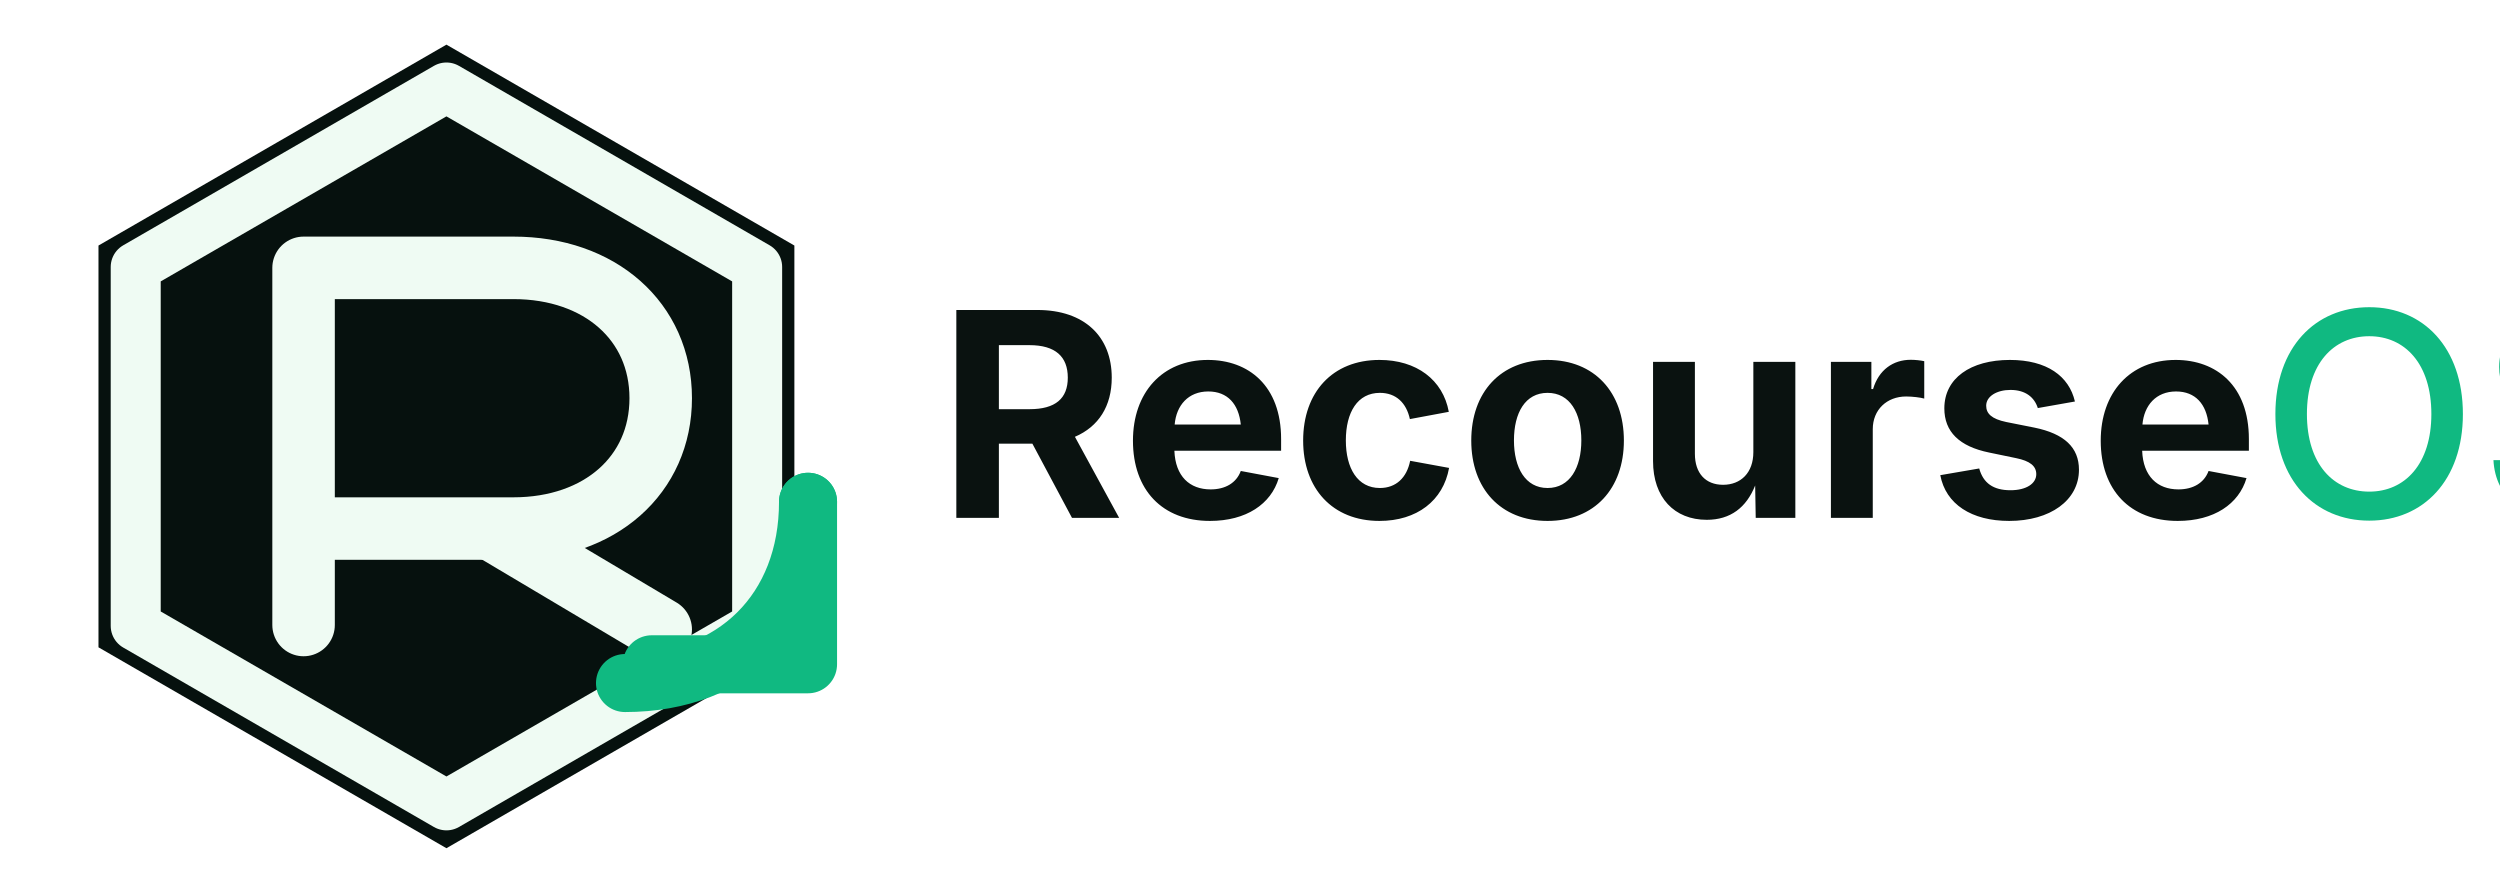
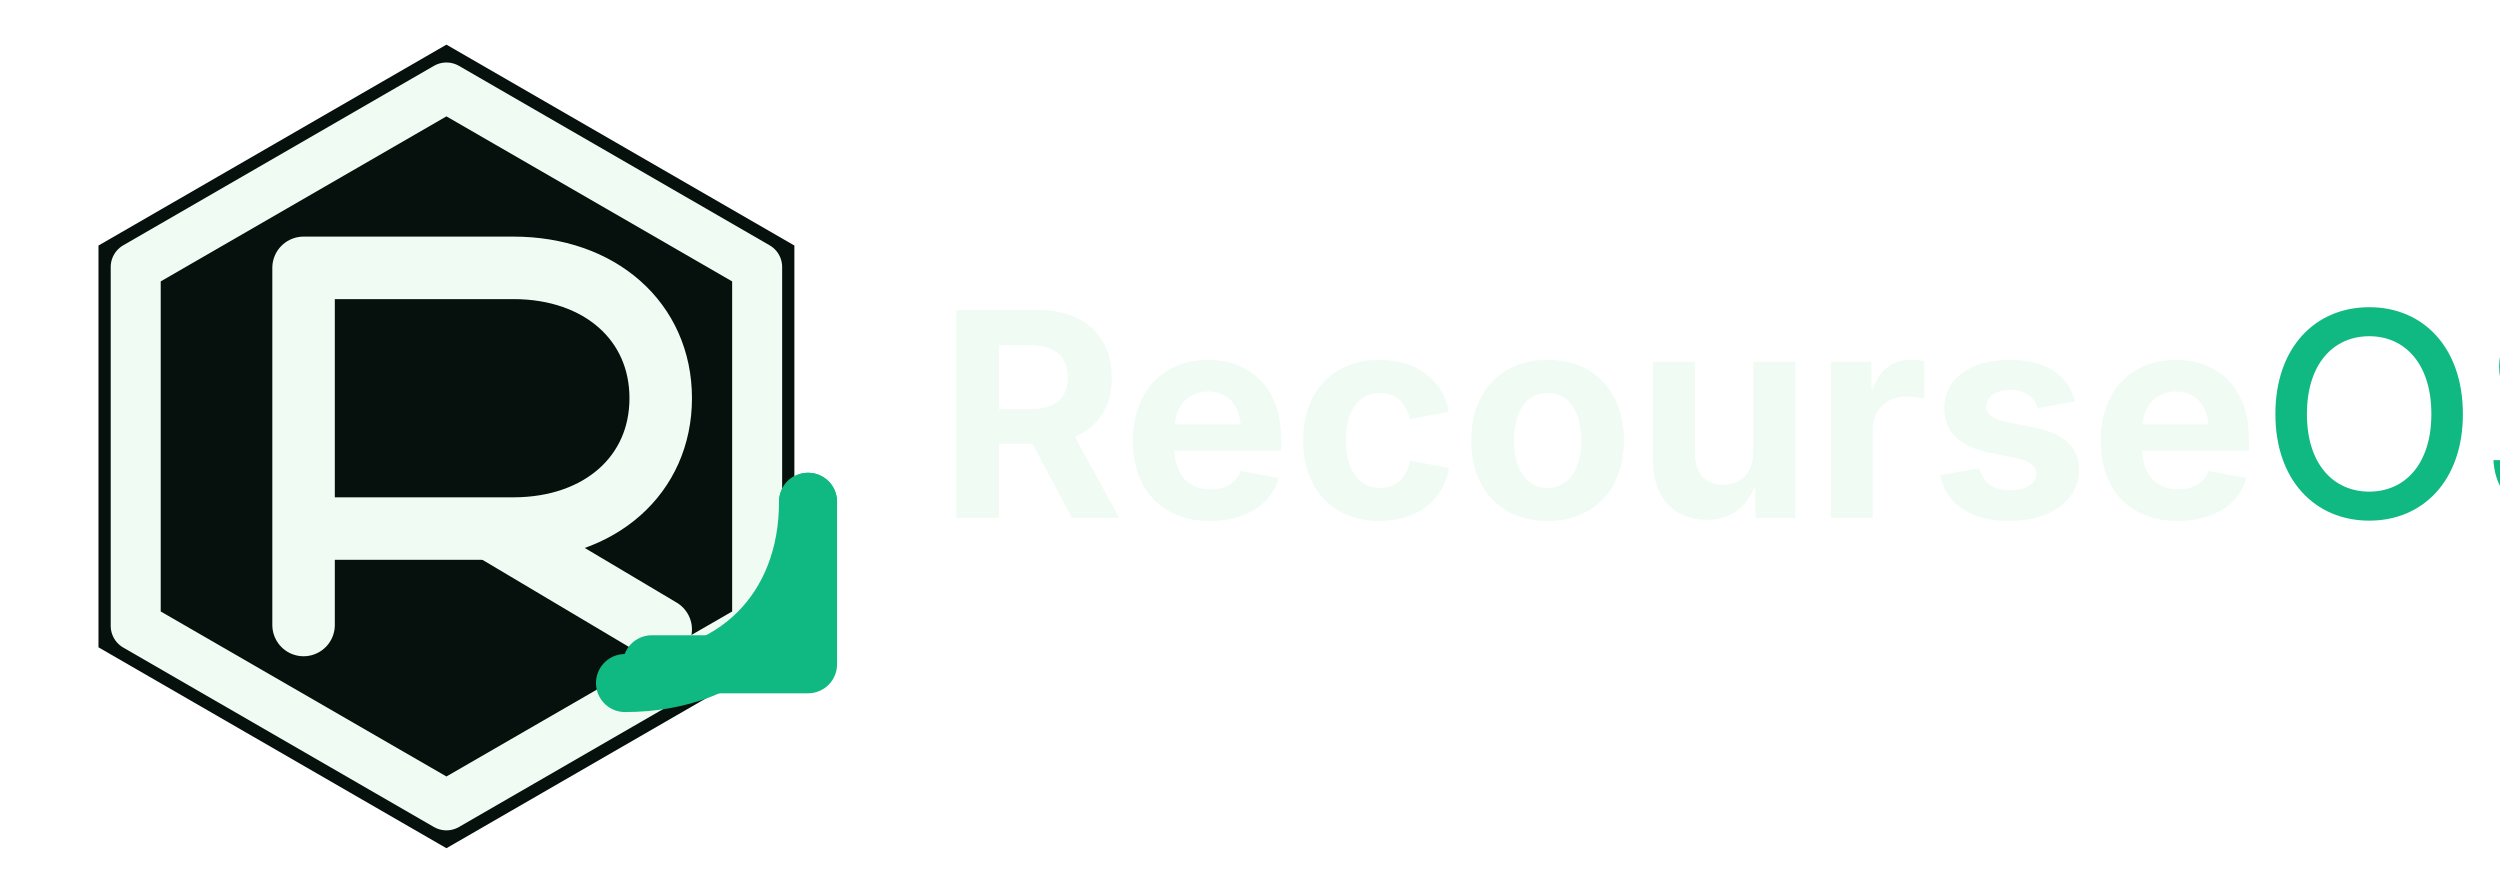
<svg xmlns="http://www.w3.org/2000/svg" viewBox="0 0 280 100" fill="none">
  <path d="M50 5 L88.97 27.5 V72.5 L50 95 L11.03 72.5 V27.5 Z" fill="#06110e" />
  <path d="M50 9.8 L84.8 29.9 V70.1 L50 90.2 L15.2 70.1 V29.9 Z" stroke="#effbf3" stroke-width="5.6" stroke-linejoin="round" />
  <path d="M34 70 V30 H57.5 C67.2 30 74 36 74 44.6 C74 53.2 67.2 59.2 57.5 59.2 H34" stroke="#effbf3" stroke-width="7" stroke-linecap="round" stroke-linejoin="round" />
  <path d="M55.5 59.5 L74 70.5" stroke="#effbf3" stroke-width="7" stroke-linecap="round" />
  <path d="M70 76.5 C82.3 76.5 90.5 68.3 90.5 56.2" stroke="#10b981" stroke-width="6.5" stroke-linecap="round" />
  <path d="M90.5 56.2 L90.5 74.4 L73 74.4" stroke="#10b981" stroke-width="6.5" stroke-linecap="round" stroke-linejoin="round" />
-   <text x="105" y="58" font-family="Inter, system-ui, sans-serif" font-size="32" font-weight="700" fill="#0a1210">Recourse<tspan fill="#10b981" font-weight="500">OS</tspan>
+   <text x="105" y="58" font-family="Inter, system-ui, sans-serif" font-size="32" font-weight="700" fill="#effbf3">Recourse<tspan fill="#10b981" font-weight="500">OS</tspan>
  </text>
</svg>
